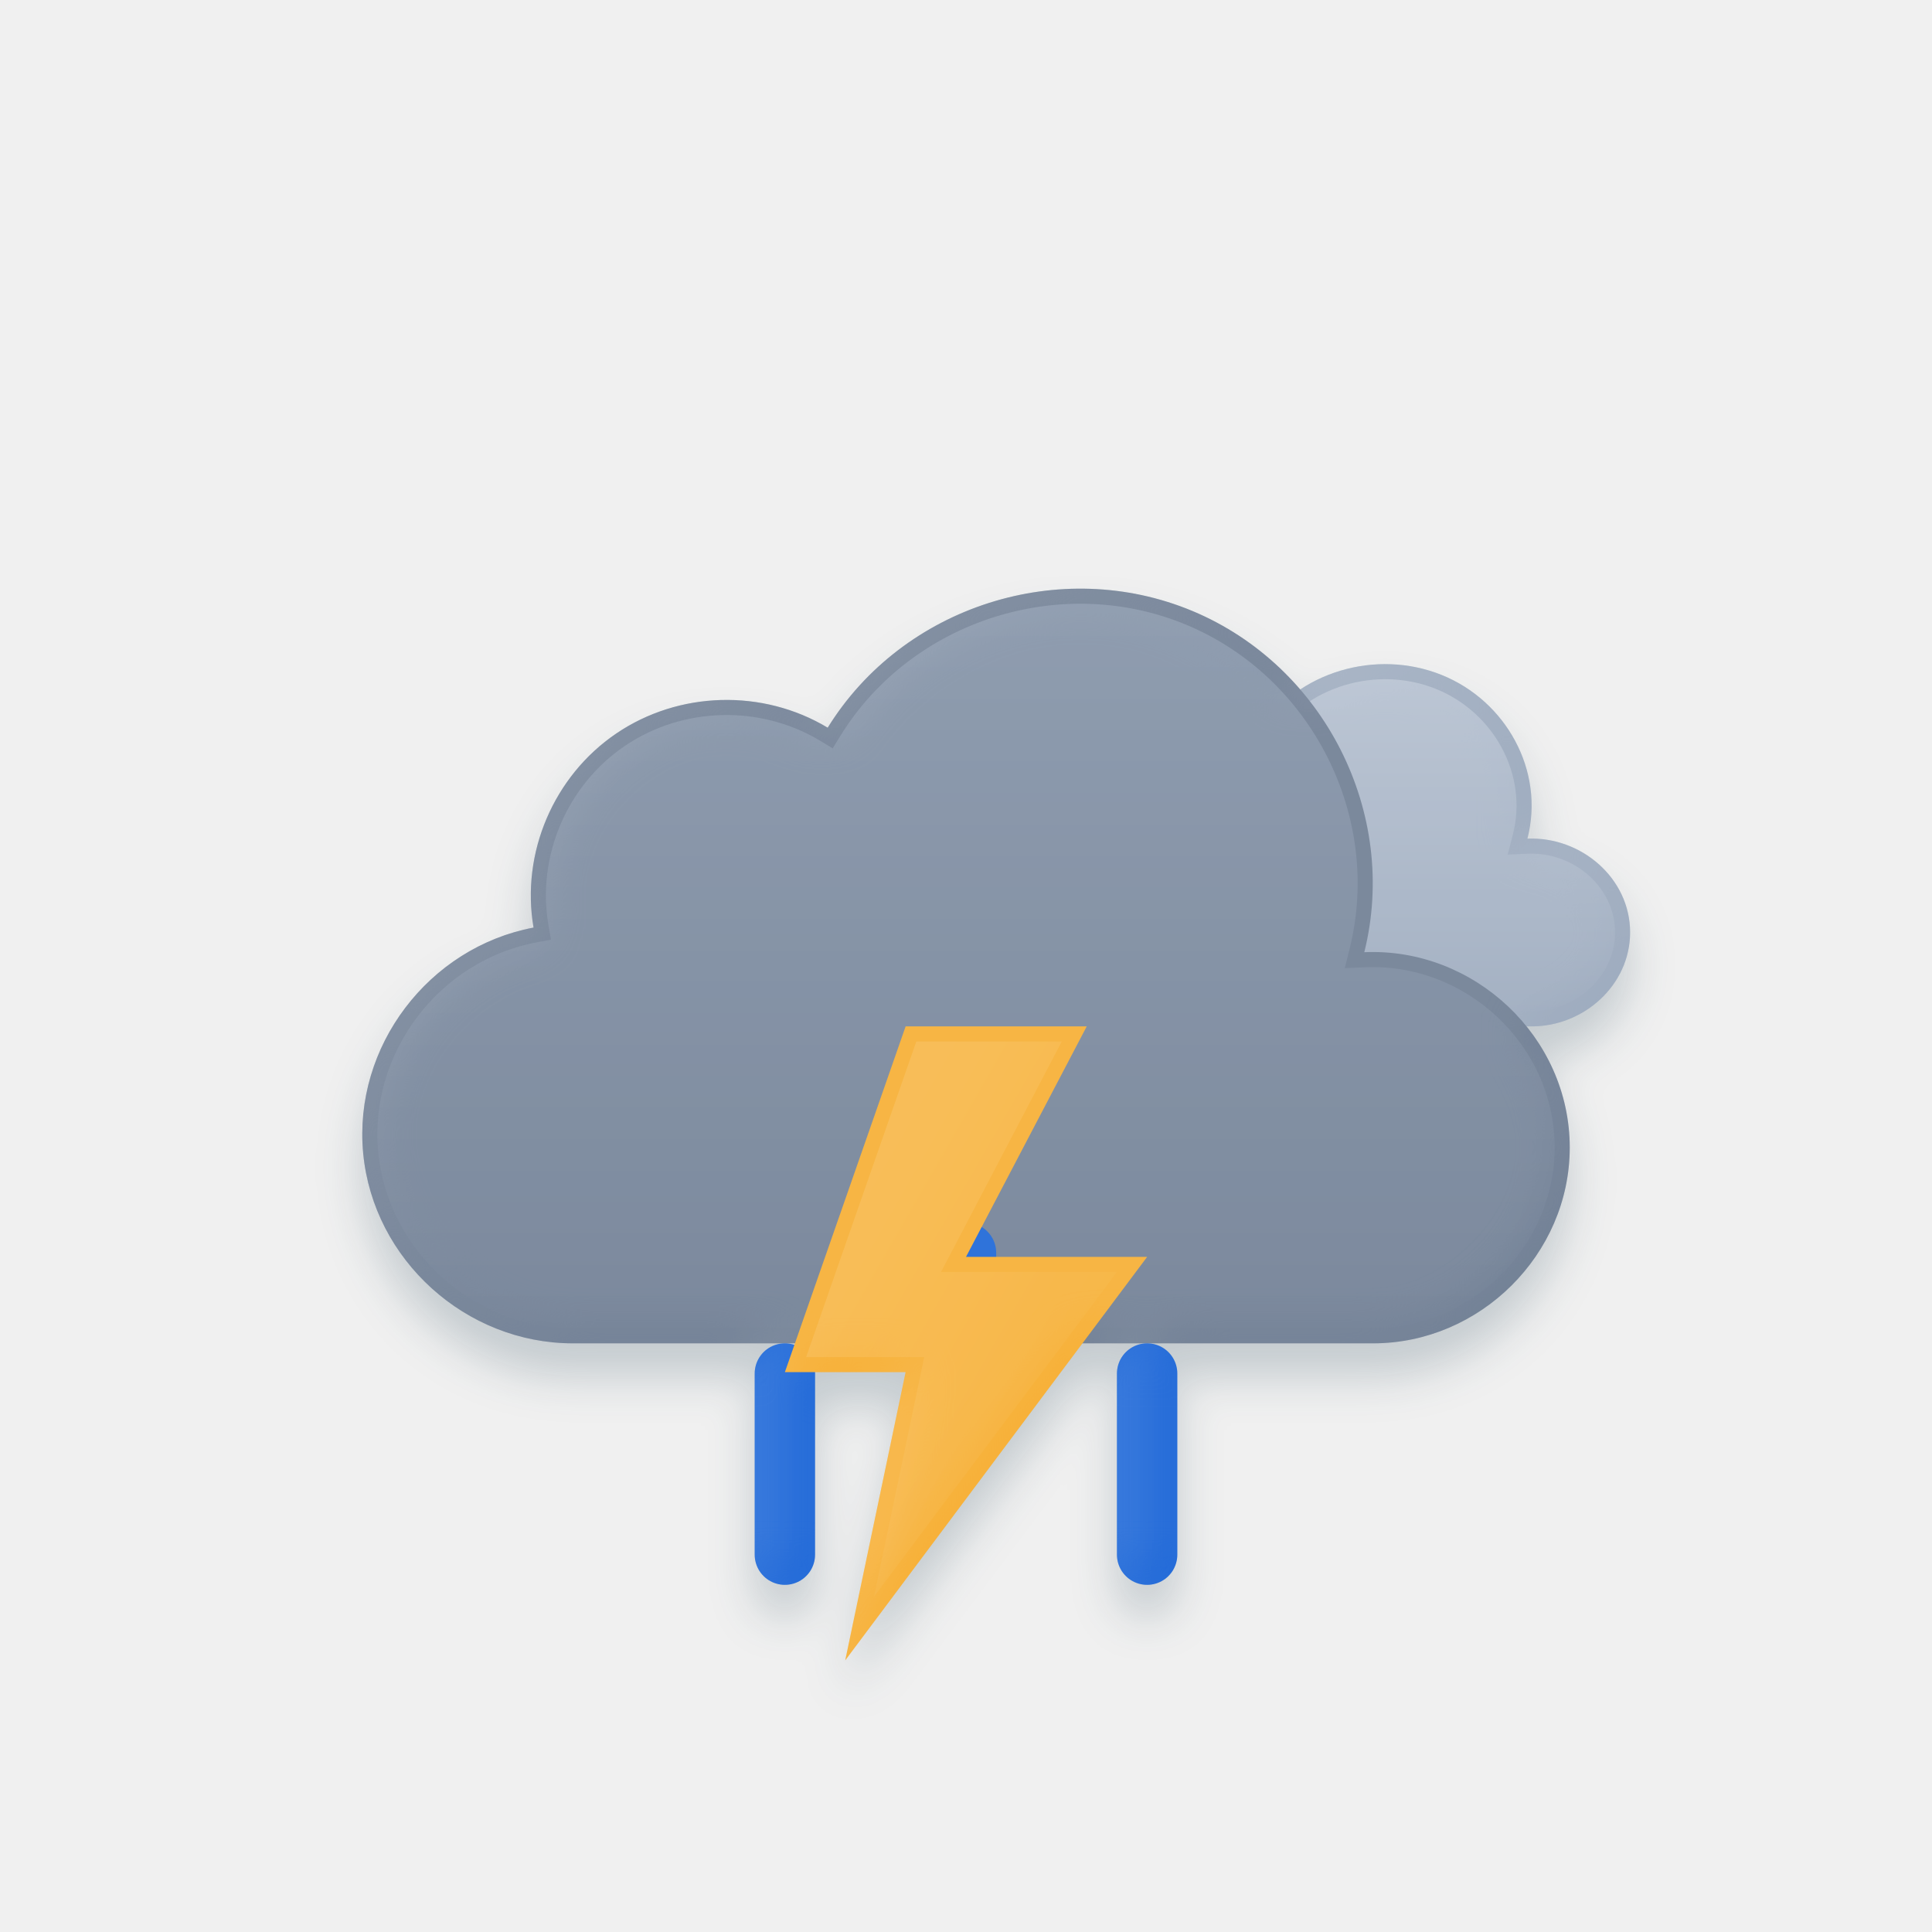
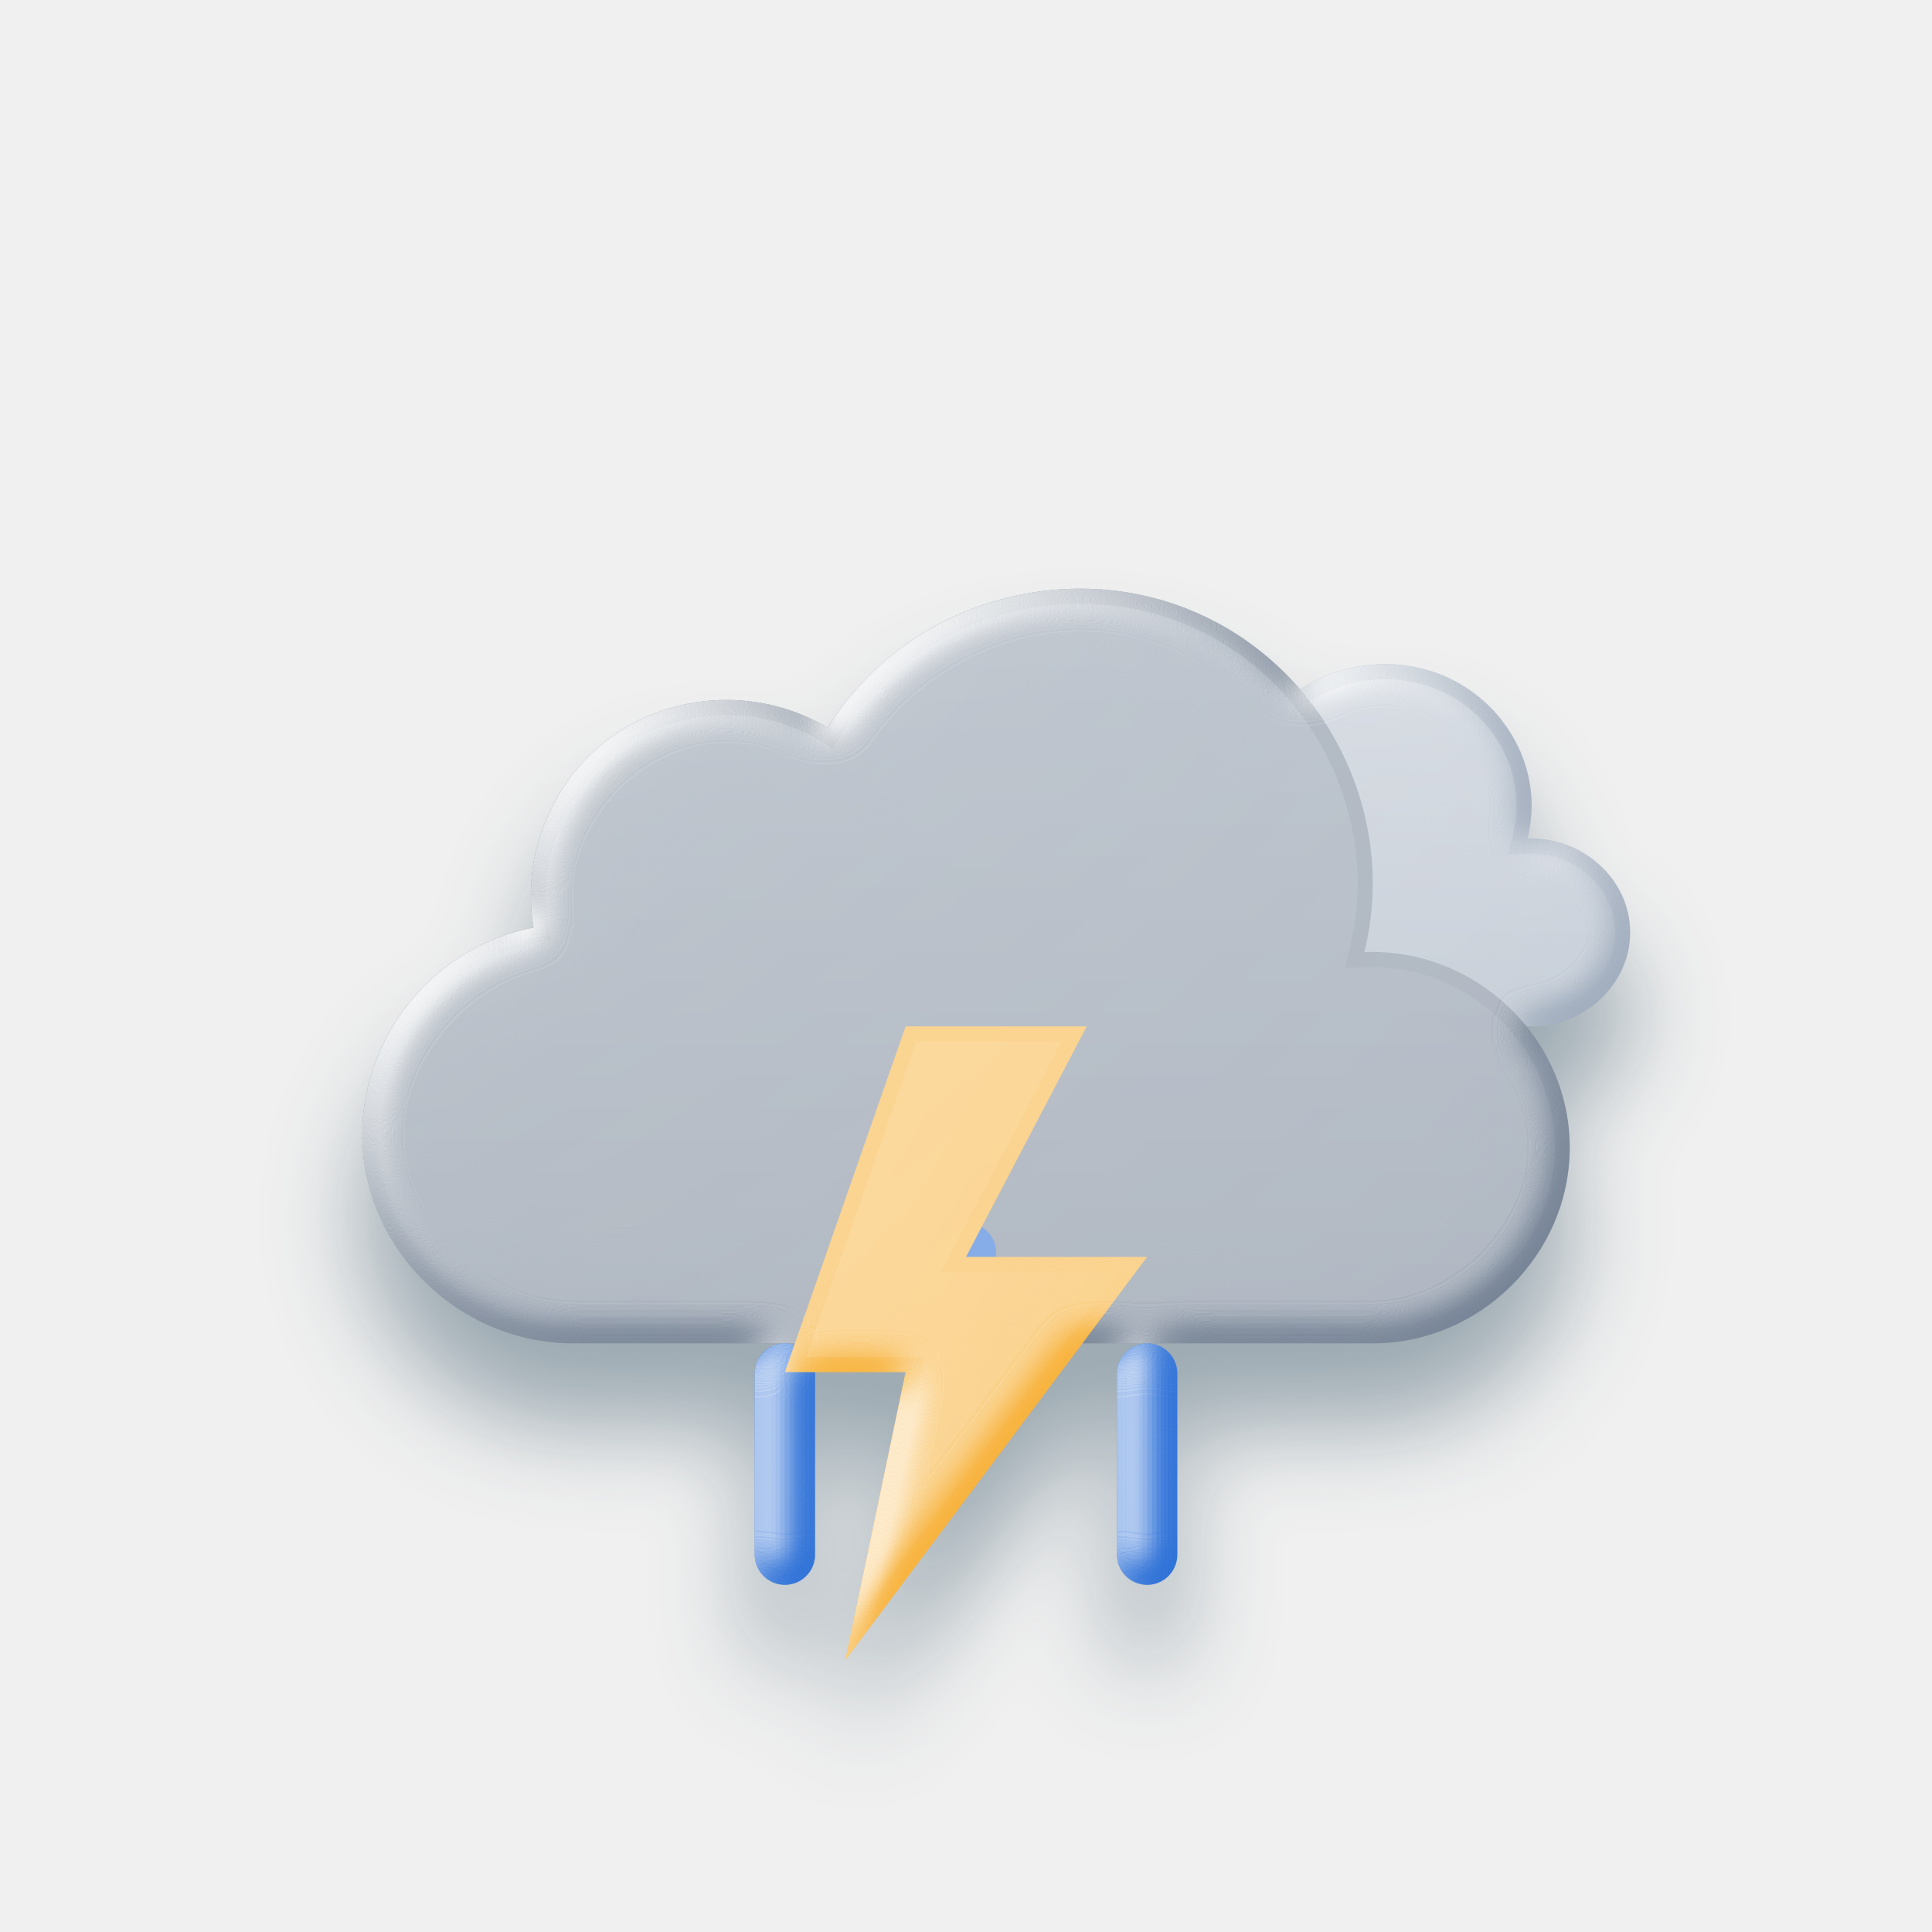
<svg xmlns="http://www.w3.org/2000/svg" viewBox="0 0 128 128" fill="none">
  <defs>
-     <filter id="soft3d5" x="-25%" y="-25%" width="150%" height="160%" color-interpolation-filters="sRGB">
-       <feGaussianBlur in="SourceAlpha" stdDeviation="1.5" result="blur" />
-       <feOffset in="blur" dx="0" dy="2.2" result="off" />
-       <feFlood flood-color="#17384d" flood-opacity=".20" result="shadowColor" />
+     <filter id="soft3d5" x="-40%" y="-40%" width="180%" height="200%" color-interpolation-filters="sRGB">
+       <feGaussianBlur in="SourceAlpha" stdDeviation="3.2" result="blur" />
+       <feOffset in="blur" dx="0" dy="5.5" result="off" />
+       <feFlood flood-color="#17384d" flood-opacity=".38" result="shadowColor" />
      <feComposite in="shadowColor" in2="off" operator="in" result="shadow" />
-       <feSpecularLighting in="blur" surfaceScale="2" specularConstant=".35" specularExponent="18" lighting-color="#ffffff" result="spec">
-         <feDistantLight azimuth="225" elevation="55" />
+       <feGaussianBlur in="SourceAlpha" stdDeviation="1.15" result="edgeBlur" />
+       <feSpecularLighting in="edgeBlur" surfaceScale="6.5" specularConstant=".9" specularExponent="24" lighting-color="#ffffff" result="spec">
+         <feDistantLight azimuth="225" elevation="62" />
      </feSpecularLighting>
      <feComposite in="spec" in2="SourceAlpha" operator="in" result="specClip" />
+       <feSpecularLighting in="blur" surfaceScale="4.2" specularConstant=".42" specularExponent="8" lighting-color="#fff4dc" result="softLight">
+         <fePointLight x="-40" y="-55" z="95" />
+       </feSpecularLighting>
+       <feComposite in="softLight" in2="SourceAlpha" operator="in" result="softClip" />
      <feMerge>
        <feMergeNode in="shadow" />
        <feMergeNode in="SourceGraphic" />
+         <feMergeNode in="softClip" />
        <feMergeNode in="specClip" />
      </feMerge>
    </filter>
  </defs>
  <g filter="url(#soft3d5)">
    <g id="thunderstorms-extreme-rain" clip-path="url(#clip0_1858_9951)">
      <g id="Sky">
        <g id="Clouds">
          <g id="Secondary Cloud">
            <path id="Cloud" d="M83.839 48.693C86.245 44.958 91.215 43.529 95.318 45.177C99.361 46.801 101.814 51.189 100.71 55.437L100.541 56.09L101.215 56.062C104.496 55.924 107.5 58.465 107.5 61.774C107.5 64.976 104.669 67.5 101.489 67.5H74.977C71.768 67.501 68.845 65.118 68.529 61.907C68.214 58.707 70.617 55.841 73.764 55.27L74.255 55.182L74.168 54.69C73.774 52.493 74.812 50.249 76.685 49.027C78.611 47.771 81.177 47.707 83.168 48.856L83.582 49.094L83.839 48.693Z" fill="url(#paint0_linear_1858_9951)" stroke="#94A3B8" stroke-miterlimit="10" />
          </g>
          <g id="Cloud_2">
            <path id="Cloud_3" d="M55.262 48.475C60.123 40.611 70.297 37.38 78.815 40.943C87.321 44.502 92.138 54.003 89.903 62.965L89.742 63.614L90.411 63.585C97.42 63.279 103.5 68.992 103.5 76.028C103.499 82.84 97.772 88.5 90.977 88.5H37.954C31.127 88.502 25.203 83.171 24.559 76.36C23.916 69.552 28.737 63.212 35.443 61.945L35.926 61.853L35.842 61.369C35.026 56.624 37.126 51.717 41.105 49.013C45.095 46.301 50.446 46.154 54.58 48.64L55.002 48.895L55.262 48.475Z" fill="url(#paint1_linear_1858_9951)" stroke="#64748B" stroke-miterlimit="10" />
          </g>
        </g>
      </g>
      <g id="Precipitation">
        <g id="Raindrops">
          <path id="Raindrop 1" d="M52 83V95" stroke="#0A5AD4" stroke-width="4" stroke-linecap="round" transform="translate(0, 8)" />
          <path id="Raindrop 2" d="M64 83V95" stroke="#0A5AD4" stroke-width="4" stroke-linecap="round" transform="translate(0, 0)" />
          <path id="Raindrop 3" d="M76 83V95" stroke="#0A5AD4" stroke-width="4" stroke-linecap="round" transform="translate(0, 8)" />
        </g>
      </g>
      <g id="Lightning">
        <path id="Lightning Bolt" d="M71.173 68.5L63.557 83.041L63.173 83.772H75.002L56.952 107.892L60.489 91.012L60.616 90.409H52.704L60.355 68.5H71.173Z" fill="url(#paint2_linear_1858_9951)" stroke="#F6A823" stroke-miterlimit="10" />
      </g>
    </g>
    <defs>
      <linearGradient id="paint0_linear_1858_9951" x1="88" y1="44" x2="88" y2="68" gradientUnits="userSpaceOnUse">
        <stop stop-color="#B0BCCD" />
        <stop offset="1" stop-color="#94A3B8" />
      </linearGradient>
      <linearGradient id="paint1_linear_1858_9951" x1="64.001" y1="39" x2="64.001" y2="89" gradientUnits="userSpaceOnUse">
        <stop stop-color="#7C8CA2" />
        <stop offset="1" stop-color="#64748B" />
      </linearGradient>
      <linearGradient id="paint2_linear_1858_9951" x1="64.528" y1="66.038" x2="84.414" y2="77.457" gradientUnits="userSpaceOnUse">
        <stop stop-color="#F7B23B" />
        <stop offset="1" stop-color="#F6A823" />
      </linearGradient>
      <clipPath id="clip0_1858_9951">
        <rect width="128" height="128" fill="white" />
      </clipPath>
    </defs>
  </g>
</svg>
